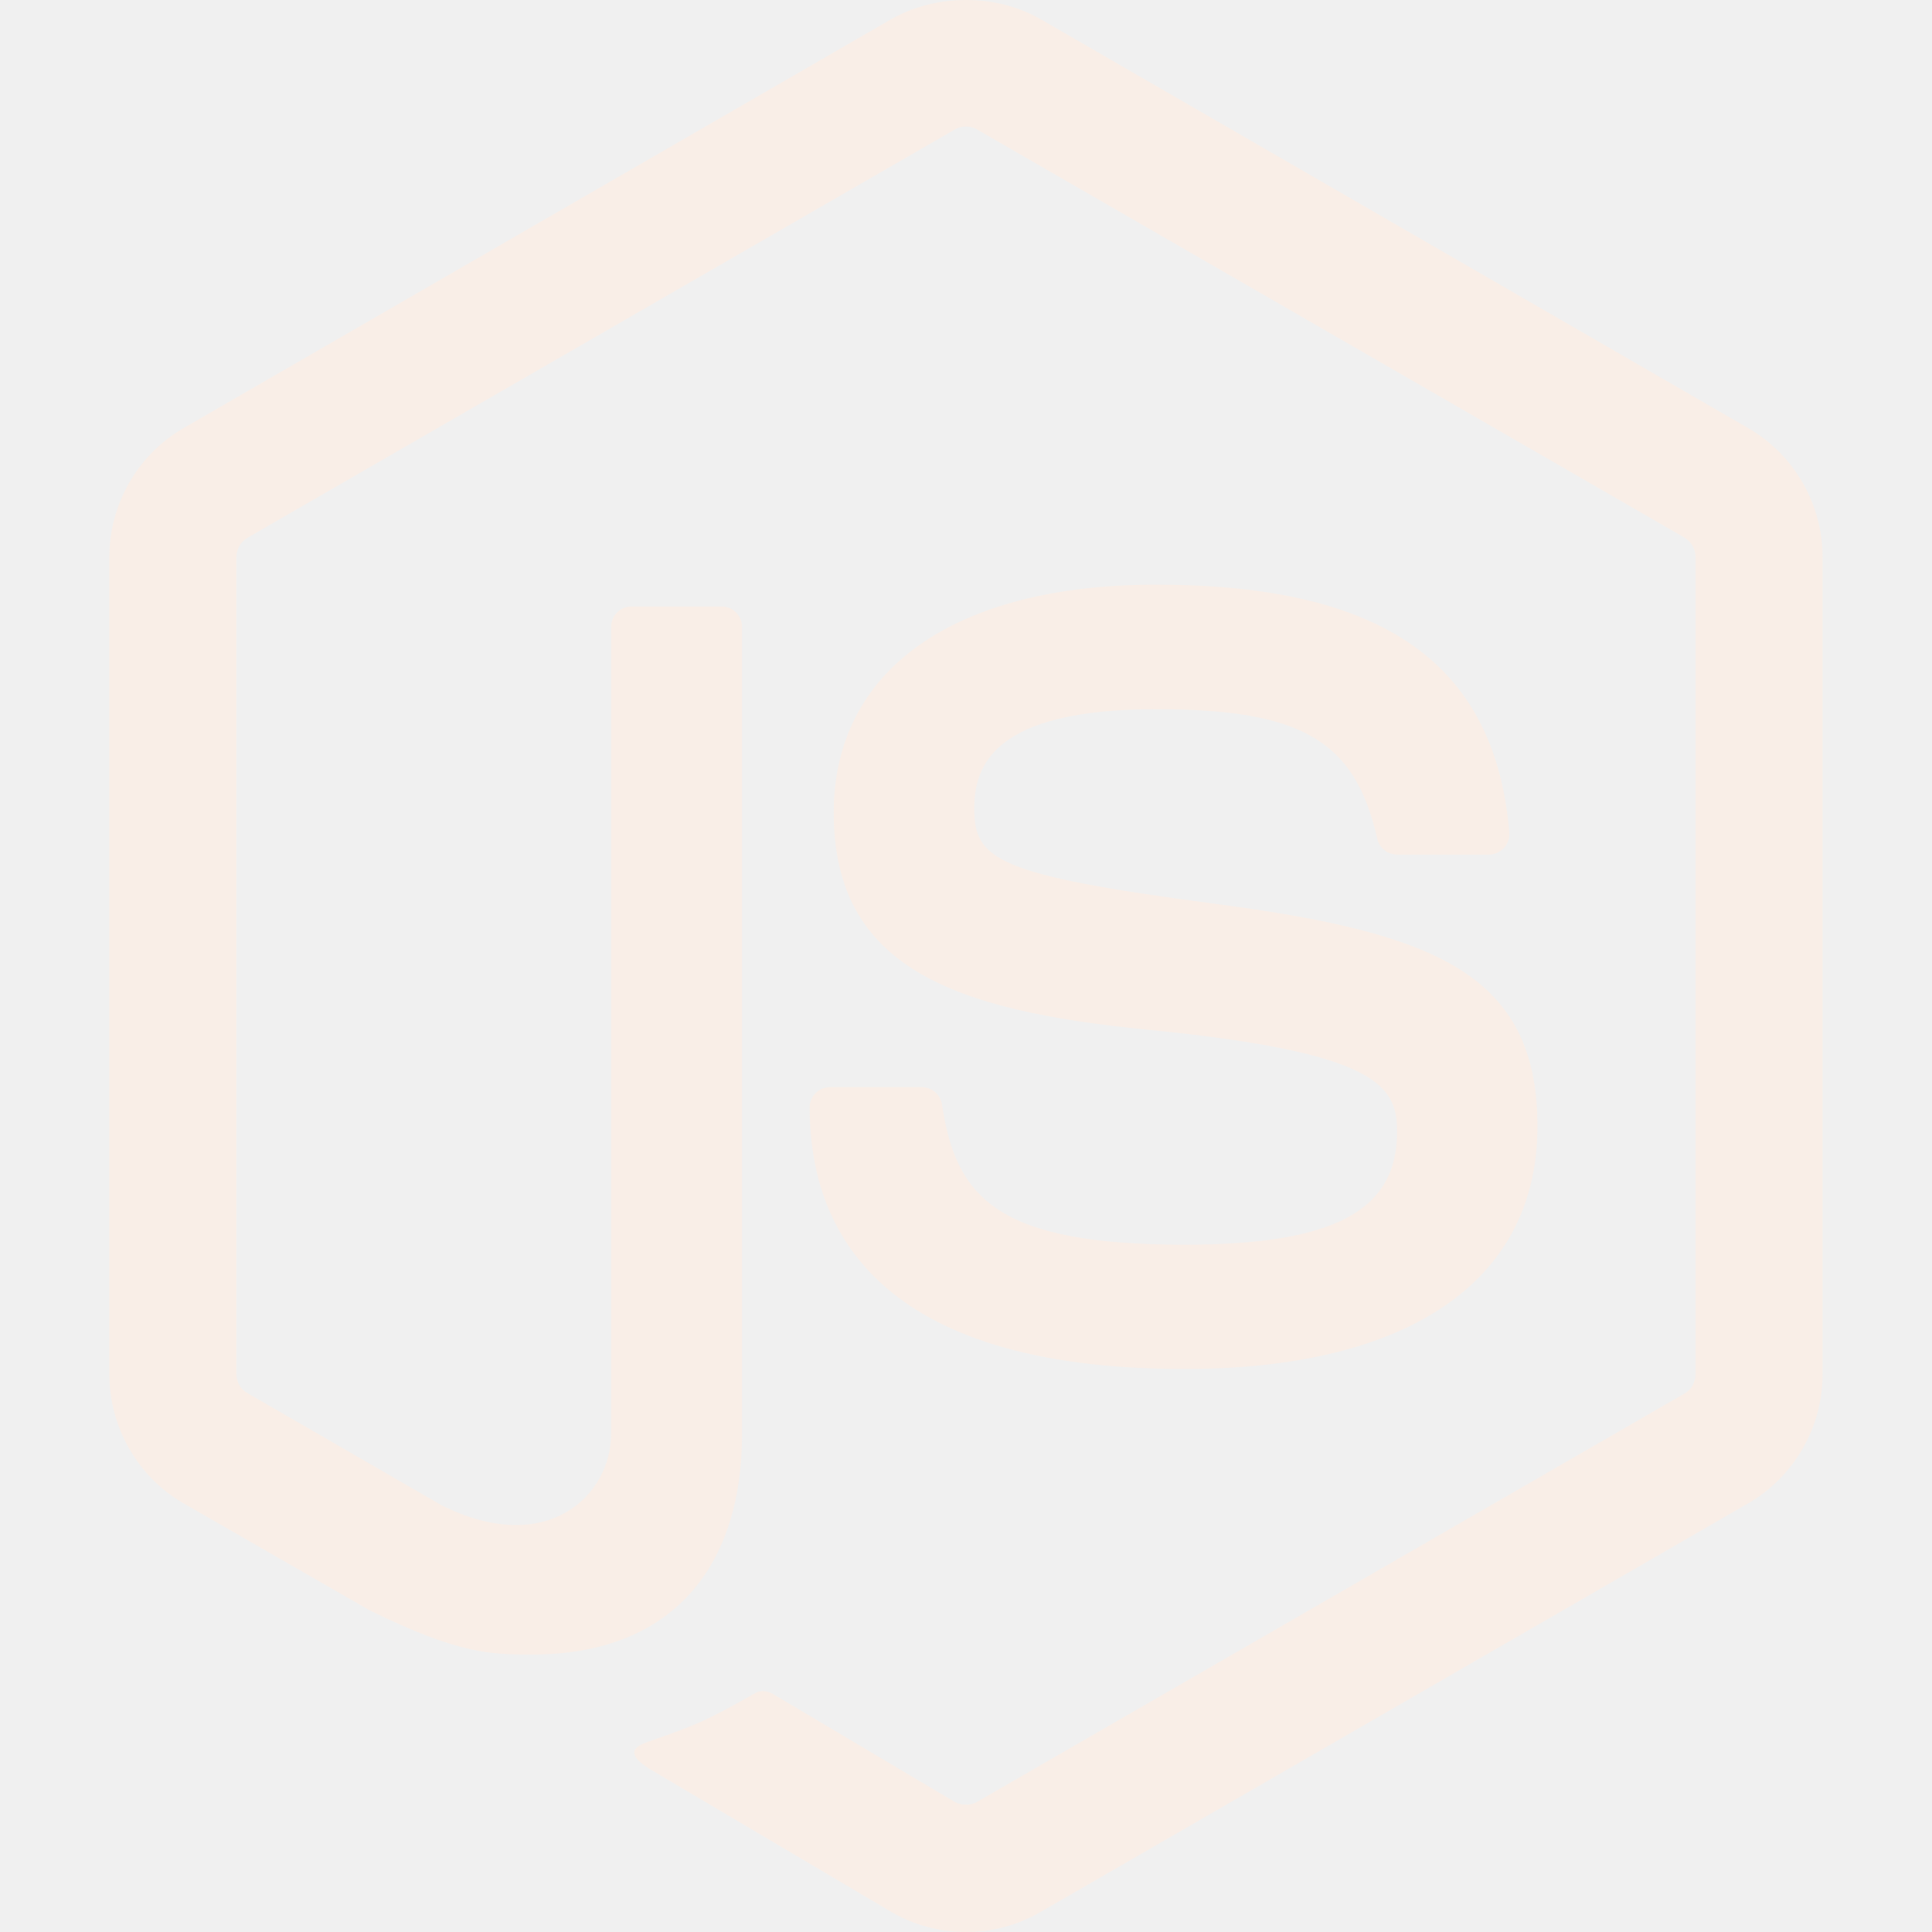
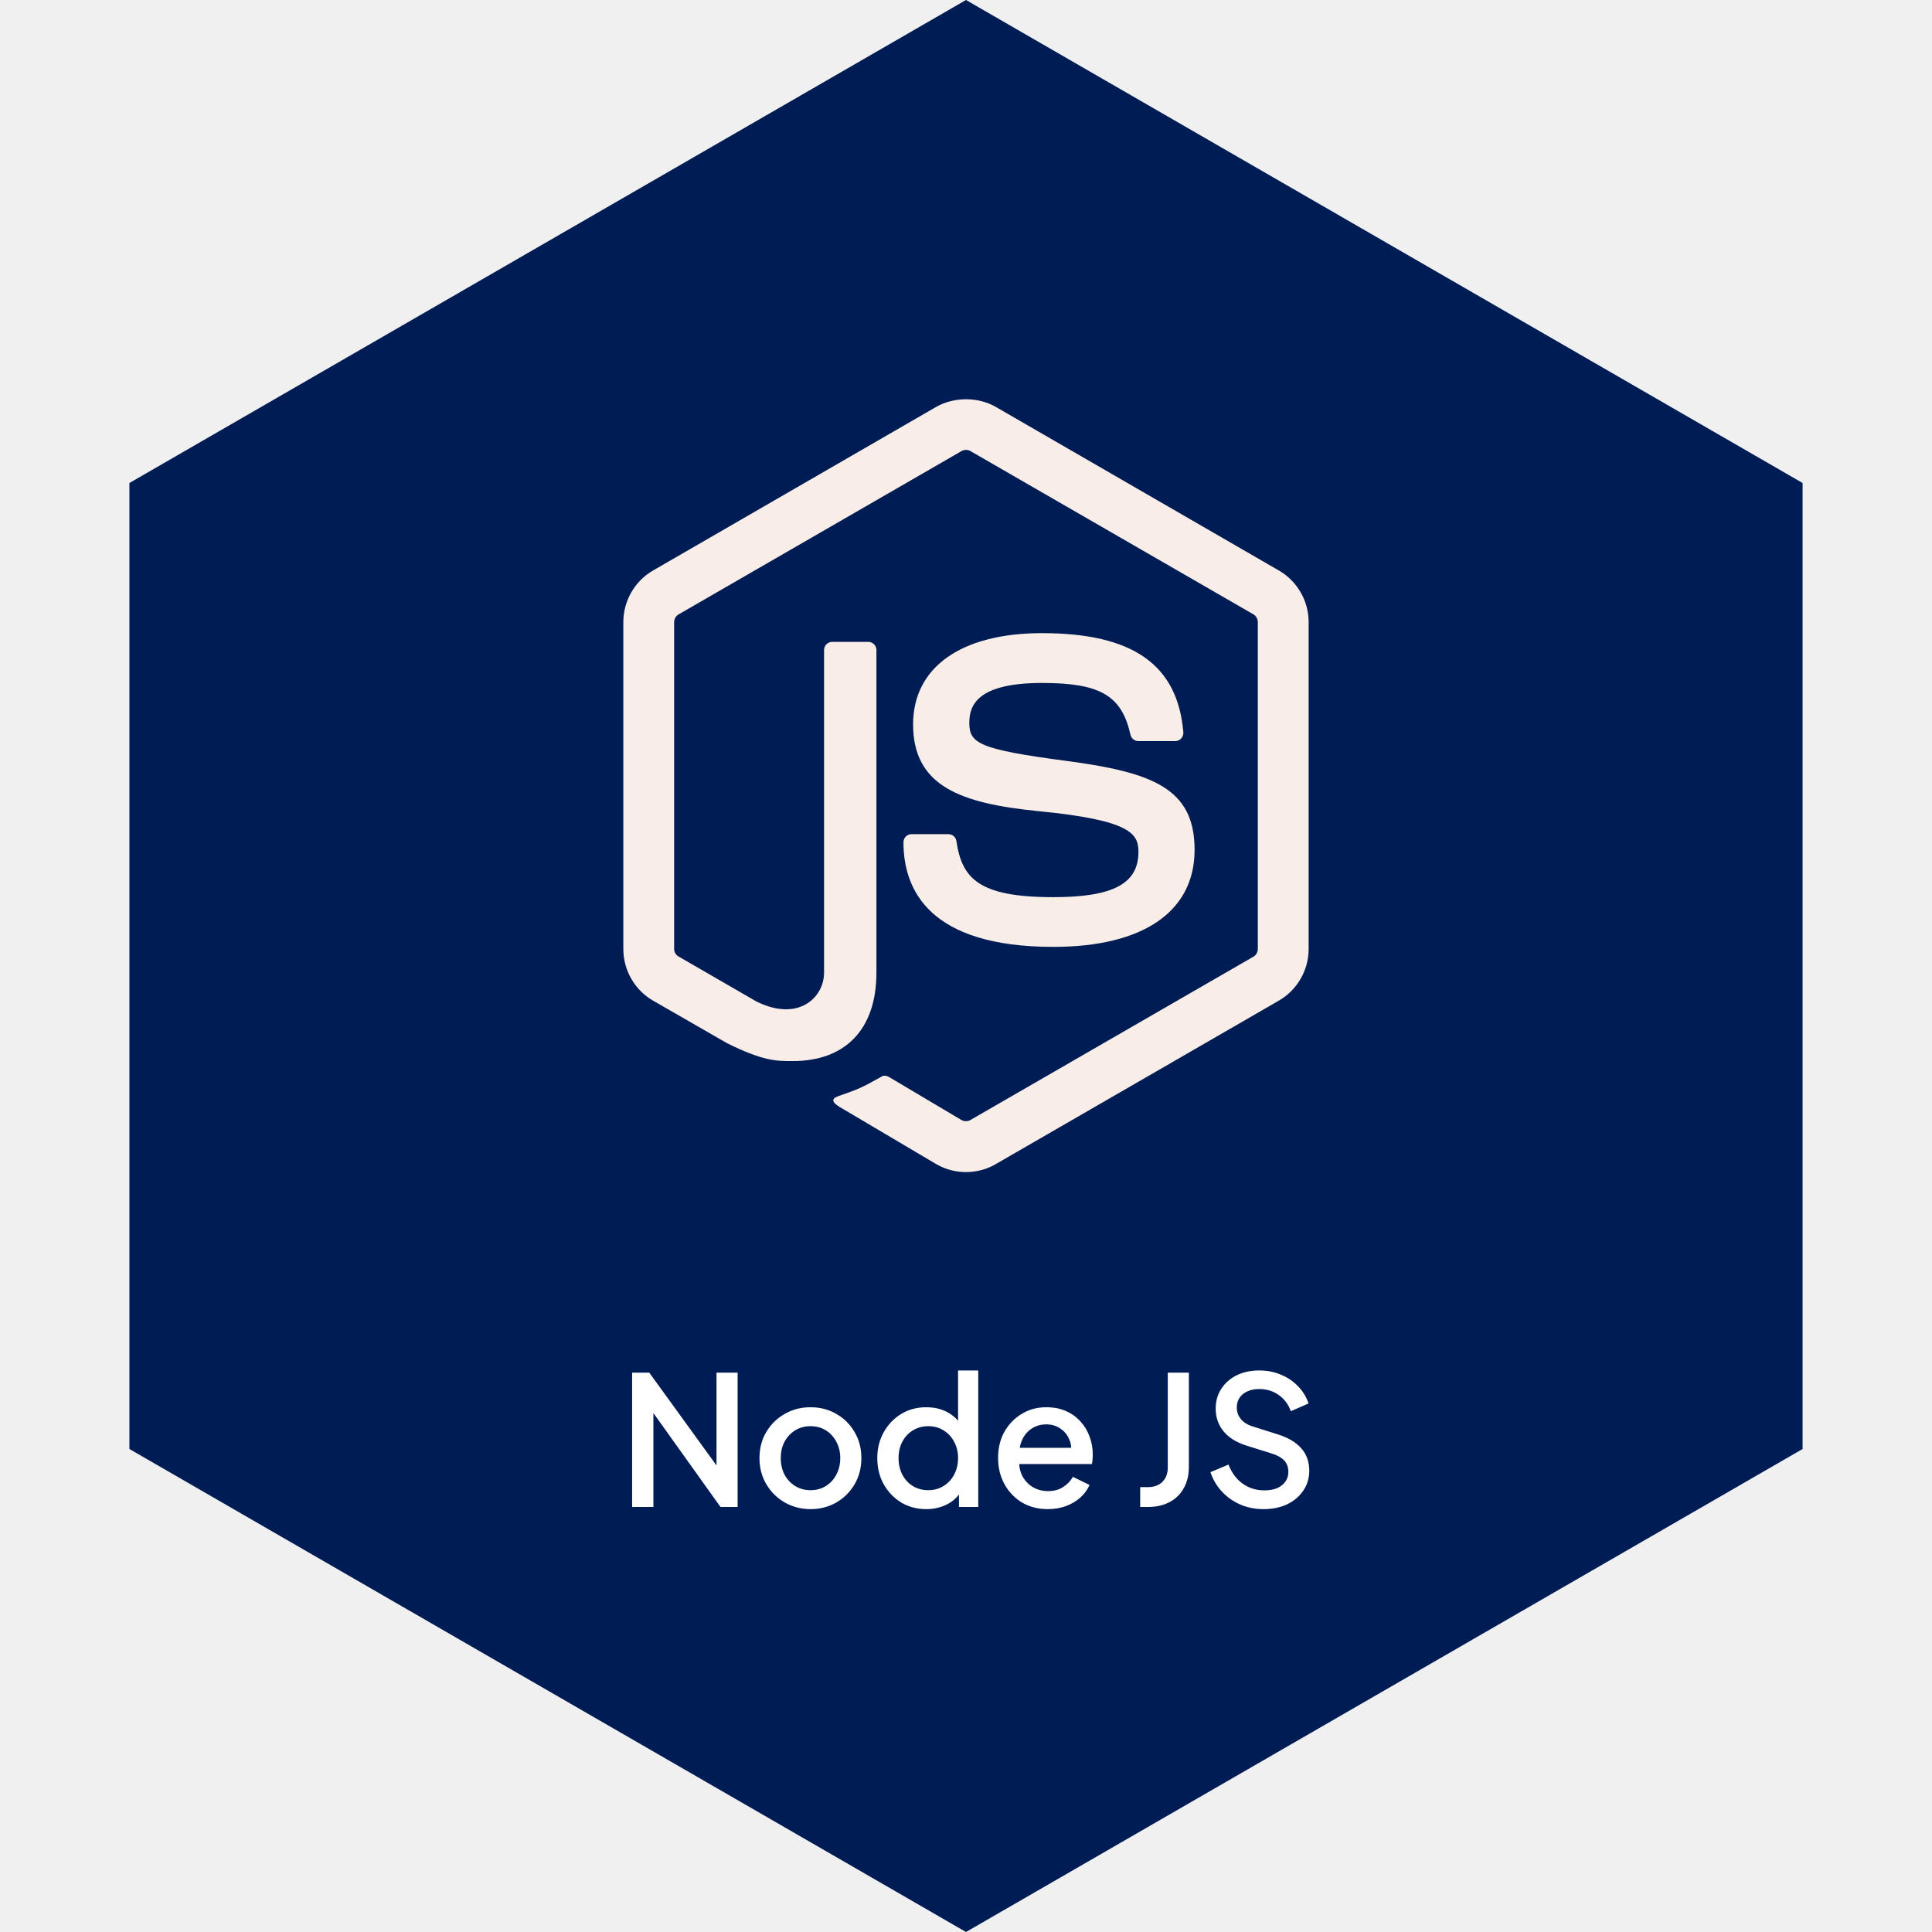
- <svg xmlns="http://www.w3.org/2000/svg" width="80" height="80" viewBox="0 0 80 80" fill="none">
-   <g clip-path="url(#clip0_232_85)">
-     <path d="M39.993 80C38.923 80 37.857 79.72 36.92 79.177L27.133 73.387C25.673 72.57 26.387 72.28 26.867 72.11C28.817 71.433 29.21 71.277 31.293 70.097C31.51 69.973 31.797 70.02 32.02 70.153L39.54 74.617C39.813 74.767 40.197 74.767 40.447 74.617L69.763 57.697C70.037 57.54 70.21 57.227 70.21 56.903V23.07C70.21 22.74 70.033 22.43 69.753 22.263L40.45 5.357C40.18 5.2 39.82 5.2 39.547 5.357L10.25 22.267C9.967 22.43 9.787 22.75 9.787 23.07V56.903C9.787 57.227 9.967 57.533 10.25 57.687L18.28 62.327C22.637 64.507 25.307 61.94 25.307 59.36V25.957C25.307 25.483 25.687 25.113 26.16 25.113H29.877C30.34 25.113 30.727 25.487 30.727 25.957V59.36C30.727 65.177 27.56 68.51 22.047 68.51C20.353 68.51 19.017 68.51 15.293 66.673L7.6 62.25C5.7 61.153 4.527 59.1 4.527 56.903V23.07C4.527 20.873 5.703 18.82 7.6 17.727L36.917 0.787C38.773 -0.263 41.237 -0.263 43.077 0.787L72.39 17.727C74.29 18.823 75.47 20.873 75.47 23.07V56.903C75.47 59.1 74.29 61.147 72.39 62.25L43.077 79.177C42.143 79.72 41.08 80 39.993 80ZM63.663 46.643C63.663 40.31 59.383 38.623 50.373 37.433C41.27 36.23 40.343 35.607 40.343 33.477C40.343 31.717 41.127 29.367 47.87 29.367C53.893 29.367 56.113 30.663 57.027 34.723C57.107 35.107 57.457 35.387 57.85 35.387H61.653C61.89 35.387 62.113 35.283 62.273 35.117C62.433 34.937 62.52 34.707 62.497 34.463C61.907 27.47 57.26 24.21 47.87 24.21C39.51 24.21 34.523 27.737 34.523 33.653C34.523 40.07 39.483 41.843 47.507 42.637C57.107 43.577 57.85 44.98 57.85 46.867C57.85 50.143 55.22 51.54 49.043 51.54C41.287 51.54 39.58 49.593 39.007 45.733C38.94 45.32 38.587 45.017 38.163 45.017H34.373C33.903 45.017 33.527 45.39 33.527 45.86C33.527 50.8 36.213 56.687 49.043 56.687C58.337 56.69 63.663 53.033 63.663 46.643Z" fill="#F9EEE7" />
+ <svg xmlns="http://www.w3.org/2000/svg" width="150" height="150" viewBox="0 0 150 150" fill="none">
+   <path d="M75 0L139.952 37.5V112.5L75 150L10.048 112.5V37.5L75 0Z" fill="#001C55" />
+   <g clip-path="url(#clip0_244_367)">
+     <path d="M74.995 91C74.192 91 73.392 90.79 72.69 90.382L65.35 86.04C64.255 85.427 64.79 85.21 65.15 85.082C66.612 84.575 66.907 84.457 68.47 83.572C68.632 83.48 68.847 83.515 69.015 83.615L74.655 86.962C74.86 87.075 75.147 87.075 75.335 86.962L97.323 74.272C97.528 74.155 97.657 73.92 97.657 73.677V48.302C97.657 48.055 97.525 47.822 97.315 47.697L75.338 35.017C75.135 34.9 74.865 34.9 74.66 35.017L52.688 47.7C52.475 47.822 52.34 48.062 52.34 48.302V73.677C52.34 73.92 52.475 74.15 52.688 74.265L58.71 77.745C61.977 79.38 63.98 77.455 63.98 75.52V50.467C63.98 50.112 64.265 49.835 64.62 49.835H67.407C67.755 49.835 68.045 50.115 68.045 50.467V75.52C68.045 79.882 65.67 82.382 61.535 82.382C60.265 82.382 59.263 82.382 56.47 81.005L50.7 77.687C49.275 76.865 48.395 75.325 48.395 73.677V48.302C48.395 46.655 49.278 45.115 50.7 44.295L72.688 31.59C74.08 30.802 75.927 30.802 77.308 31.59L99.293 44.295C100.718 45.117 101.603 46.655 101.603 48.302V73.677C101.603 75.325 100.718 76.86 99.293 77.687L77.308 90.382C76.608 90.79 75.81 91 74.995 91ZM92.748 65.982C92.748 61.232 89.537 59.967 82.78 59.075C75.953 58.172 75.257 57.705 75.257 56.107C75.257 54.787 75.845 53.025 80.903 53.025C85.42 53.025 87.085 53.997 87.77 57.042C87.83 57.33 88.093 57.54 88.388 57.54H91.24C91.418 57.54 91.585 57.462 91.705 57.337C91.825 57.202 91.89 57.03 91.873 56.847C91.43 51.602 87.945 49.157 80.903 49.157C74.632 49.157 70.892 51.802 70.892 56.24C70.892 61.052 74.612 62.382 80.63 62.977C87.83 63.682 88.388 64.735 88.388 66.15C88.388 68.607 86.415 69.655 81.782 69.655C75.965 69.655 74.685 68.195 74.255 65.3C74.205 64.99 73.94 64.762 73.623 64.762H70.78C70.427 64.762 70.145 65.042 70.145 65.395C70.145 69.1 72.16 73.515 81.782 73.515C88.752 73.517 92.748 70.775 92.748 65.982Z" fill="#F9EEE7" />
  </g>
+   <path d="M49.078 117V106.57H50.408L56.26 114.648L55.63 114.746V106.57H57.268V117H55.938L50.128 108.866L50.73 108.754V117H49.078ZM62.928 117.168C62.2 117.168 61.532 116.995 60.926 116.65C60.328 116.305 59.852 115.833 59.498 115.236C59.143 114.639 58.966 113.962 58.966 113.206C58.966 112.441 59.143 111.764 59.498 111.176C59.852 110.579 60.328 110.112 60.926 109.776C61.523 109.431 62.19 109.258 62.928 109.258C63.674 109.258 64.342 109.431 64.93 109.776C65.527 110.112 65.998 110.579 66.344 111.176C66.698 111.764 66.876 112.441 66.876 113.206C66.876 113.971 66.698 114.653 66.344 115.25C65.989 115.847 65.513 116.319 64.916 116.664C64.318 117 63.656 117.168 62.928 117.168ZM62.928 115.698C63.376 115.698 63.772 115.591 64.118 115.376C64.463 115.161 64.734 114.867 64.93 114.494C65.135 114.111 65.238 113.682 65.238 113.206C65.238 112.73 65.135 112.305 64.93 111.932C64.734 111.559 64.463 111.265 64.118 111.05C63.772 110.835 63.376 110.728 62.928 110.728C62.489 110.728 62.092 110.835 61.738 111.05C61.392 111.265 61.117 111.559 60.912 111.932C60.716 112.305 60.618 112.73 60.618 113.206C60.618 113.682 60.716 114.111 60.912 114.494C61.117 114.867 61.392 115.161 61.738 115.376C62.092 115.591 62.489 115.698 62.928 115.698ZM71.92 117.168C71.192 117.168 70.539 116.995 69.96 116.65C69.391 116.295 68.938 115.819 68.602 115.222C68.275 114.625 68.112 113.953 68.112 113.206C68.112 112.459 68.28 111.787 68.616 111.19C68.952 110.593 69.405 110.121 69.974 109.776C70.543 109.431 71.187 109.258 71.906 109.258C72.513 109.258 73.049 109.379 73.516 109.622C73.983 109.865 74.351 110.201 74.622 110.63L74.384 110.994V106.402H75.952V117H74.454V115.46L74.636 115.754C74.375 116.211 74.001 116.561 73.516 116.804C73.031 117.047 72.499 117.168 71.92 117.168ZM72.074 115.698C72.513 115.698 72.905 115.591 73.25 115.376C73.605 115.161 73.88 114.867 74.076 114.494C74.281 114.111 74.384 113.682 74.384 113.206C74.384 112.73 74.281 112.305 74.076 111.932C73.88 111.559 73.605 111.265 73.25 111.05C72.905 110.835 72.513 110.728 72.074 110.728C71.635 110.728 71.239 110.835 70.884 111.05C70.529 111.265 70.254 111.559 70.058 111.932C69.862 112.305 69.764 112.73 69.764 113.206C69.764 113.682 69.862 114.111 70.058 114.494C70.254 114.867 70.525 115.161 70.87 115.376C71.225 115.591 71.626 115.698 72.074 115.698ZM81.355 117.168C80.599 117.168 79.927 116.995 79.339 116.65C78.76 116.295 78.308 115.819 77.981 115.222C77.654 114.615 77.491 113.939 77.491 113.192C77.491 112.427 77.654 111.75 77.981 111.162C78.317 110.574 78.765 110.112 79.325 109.776C79.885 109.431 80.52 109.258 81.229 109.258C81.798 109.258 82.307 109.356 82.755 109.552C83.203 109.748 83.581 110.019 83.889 110.364C84.197 110.7 84.43 111.087 84.589 111.526C84.757 111.965 84.841 112.431 84.841 112.926C84.841 113.047 84.836 113.173 84.827 113.304C84.818 113.435 84.799 113.556 84.771 113.668H78.737V112.408H83.875L83.119 112.982C83.212 112.525 83.18 112.119 83.021 111.764C82.872 111.4 82.638 111.115 82.321 110.91C82.013 110.695 81.649 110.588 81.229 110.588C80.809 110.588 80.436 110.695 80.109 110.91C79.782 111.115 79.53 111.414 79.353 111.806C79.176 112.189 79.106 112.655 79.143 113.206C79.096 113.719 79.166 114.167 79.353 114.55C79.549 114.933 79.82 115.231 80.165 115.446C80.52 115.661 80.921 115.768 81.369 115.768C81.826 115.768 82.214 115.665 82.531 115.46C82.858 115.255 83.114 114.989 83.301 114.662L84.589 115.292C84.44 115.647 84.206 115.969 83.889 116.258C83.581 116.538 83.208 116.762 82.769 116.93C82.34 117.089 81.868 117.168 81.355 117.168ZM88.524 117V115.46H89.126C89.593 115.46 89.966 115.325 90.246 115.054C90.526 114.774 90.666 114.401 90.666 113.934V106.57H92.304V113.878C92.304 114.513 92.174 115.063 91.912 115.53C91.66 115.997 91.291 116.361 90.806 116.622C90.33 116.874 89.77 117 89.126 117H88.524ZM98.095 117.168C97.442 117.168 96.835 117.047 96.275 116.804C95.715 116.552 95.239 116.211 94.847 115.782C94.455 115.353 94.166 114.858 93.979 114.298L95.379 113.71C95.631 114.354 96 114.849 96.485 115.194C96.971 115.539 97.531 115.712 98.165 115.712C98.539 115.712 98.865 115.656 99.145 115.544C99.425 115.423 99.64 115.255 99.789 115.04C99.948 114.825 100.027 114.578 100.027 114.298C100.027 113.915 99.92 113.612 99.705 113.388C99.491 113.164 99.173 112.987 98.753 112.856L96.793 112.24C96.009 111.997 95.412 111.629 95.001 111.134C94.591 110.63 94.385 110.042 94.385 109.37C94.385 108.782 94.53 108.269 94.819 107.83C95.109 107.382 95.505 107.032 96.009 106.78C96.523 106.528 97.106 106.402 97.759 106.402C98.385 106.402 98.954 106.514 99.467 106.738C99.981 106.953 100.419 107.251 100.783 107.634C101.157 108.017 101.427 108.46 101.595 108.964L100.223 109.566C100.018 109.015 99.696 108.591 99.257 108.292C98.828 107.993 98.329 107.844 97.759 107.844C97.414 107.844 97.111 107.905 96.849 108.026C96.588 108.138 96.383 108.306 96.233 108.53C96.093 108.745 96.023 108.997 96.023 109.286C96.023 109.622 96.131 109.921 96.345 110.182C96.56 110.443 96.887 110.639 97.325 110.77L99.145 111.344C99.976 111.596 100.601 111.96 101.021 112.436C101.441 112.903 101.651 113.486 101.651 114.186C101.651 114.765 101.497 115.278 101.189 115.726C100.891 116.174 100.475 116.529 99.943 116.79C99.411 117.042 98.795 117.168 98.095 117.168Z" fill="white" />
  <defs>
-     <clipPath id="clip0_232_85">
-       <rect width="80" height="80" fill="white" />
+     <clipPath id="clip0_244_367">
+       <rect width="60" height="60" fill="white" transform="translate(45 31)" />
    </clipPath>
  </defs>
</svg>
